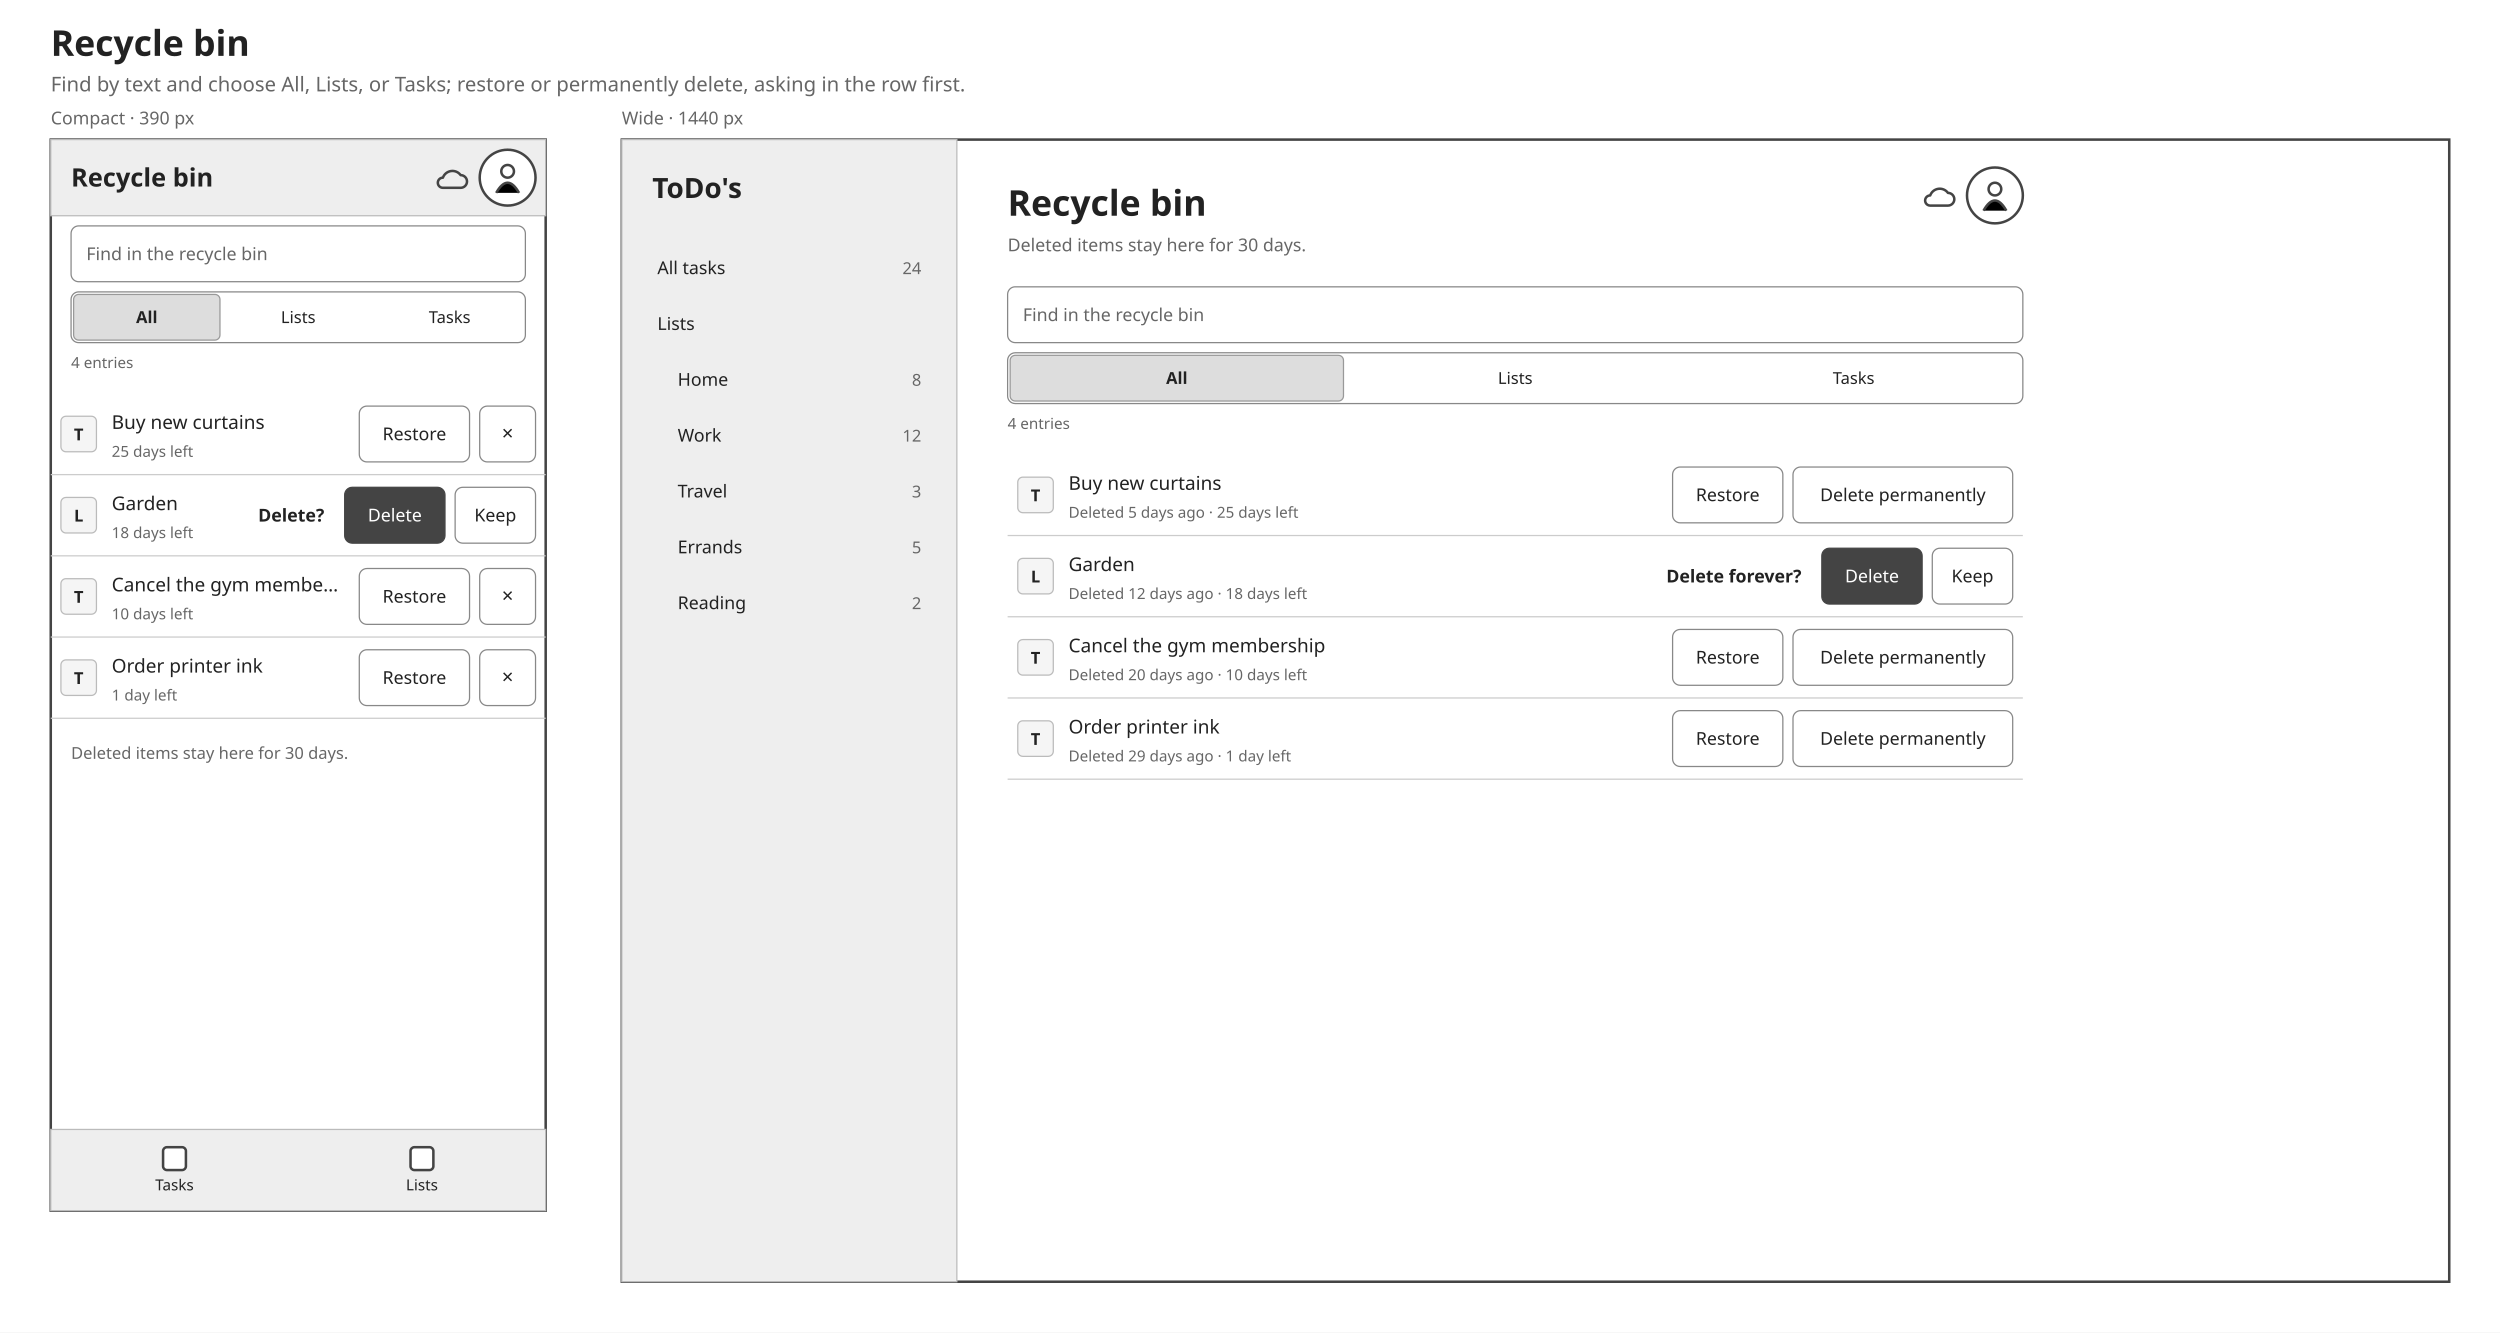
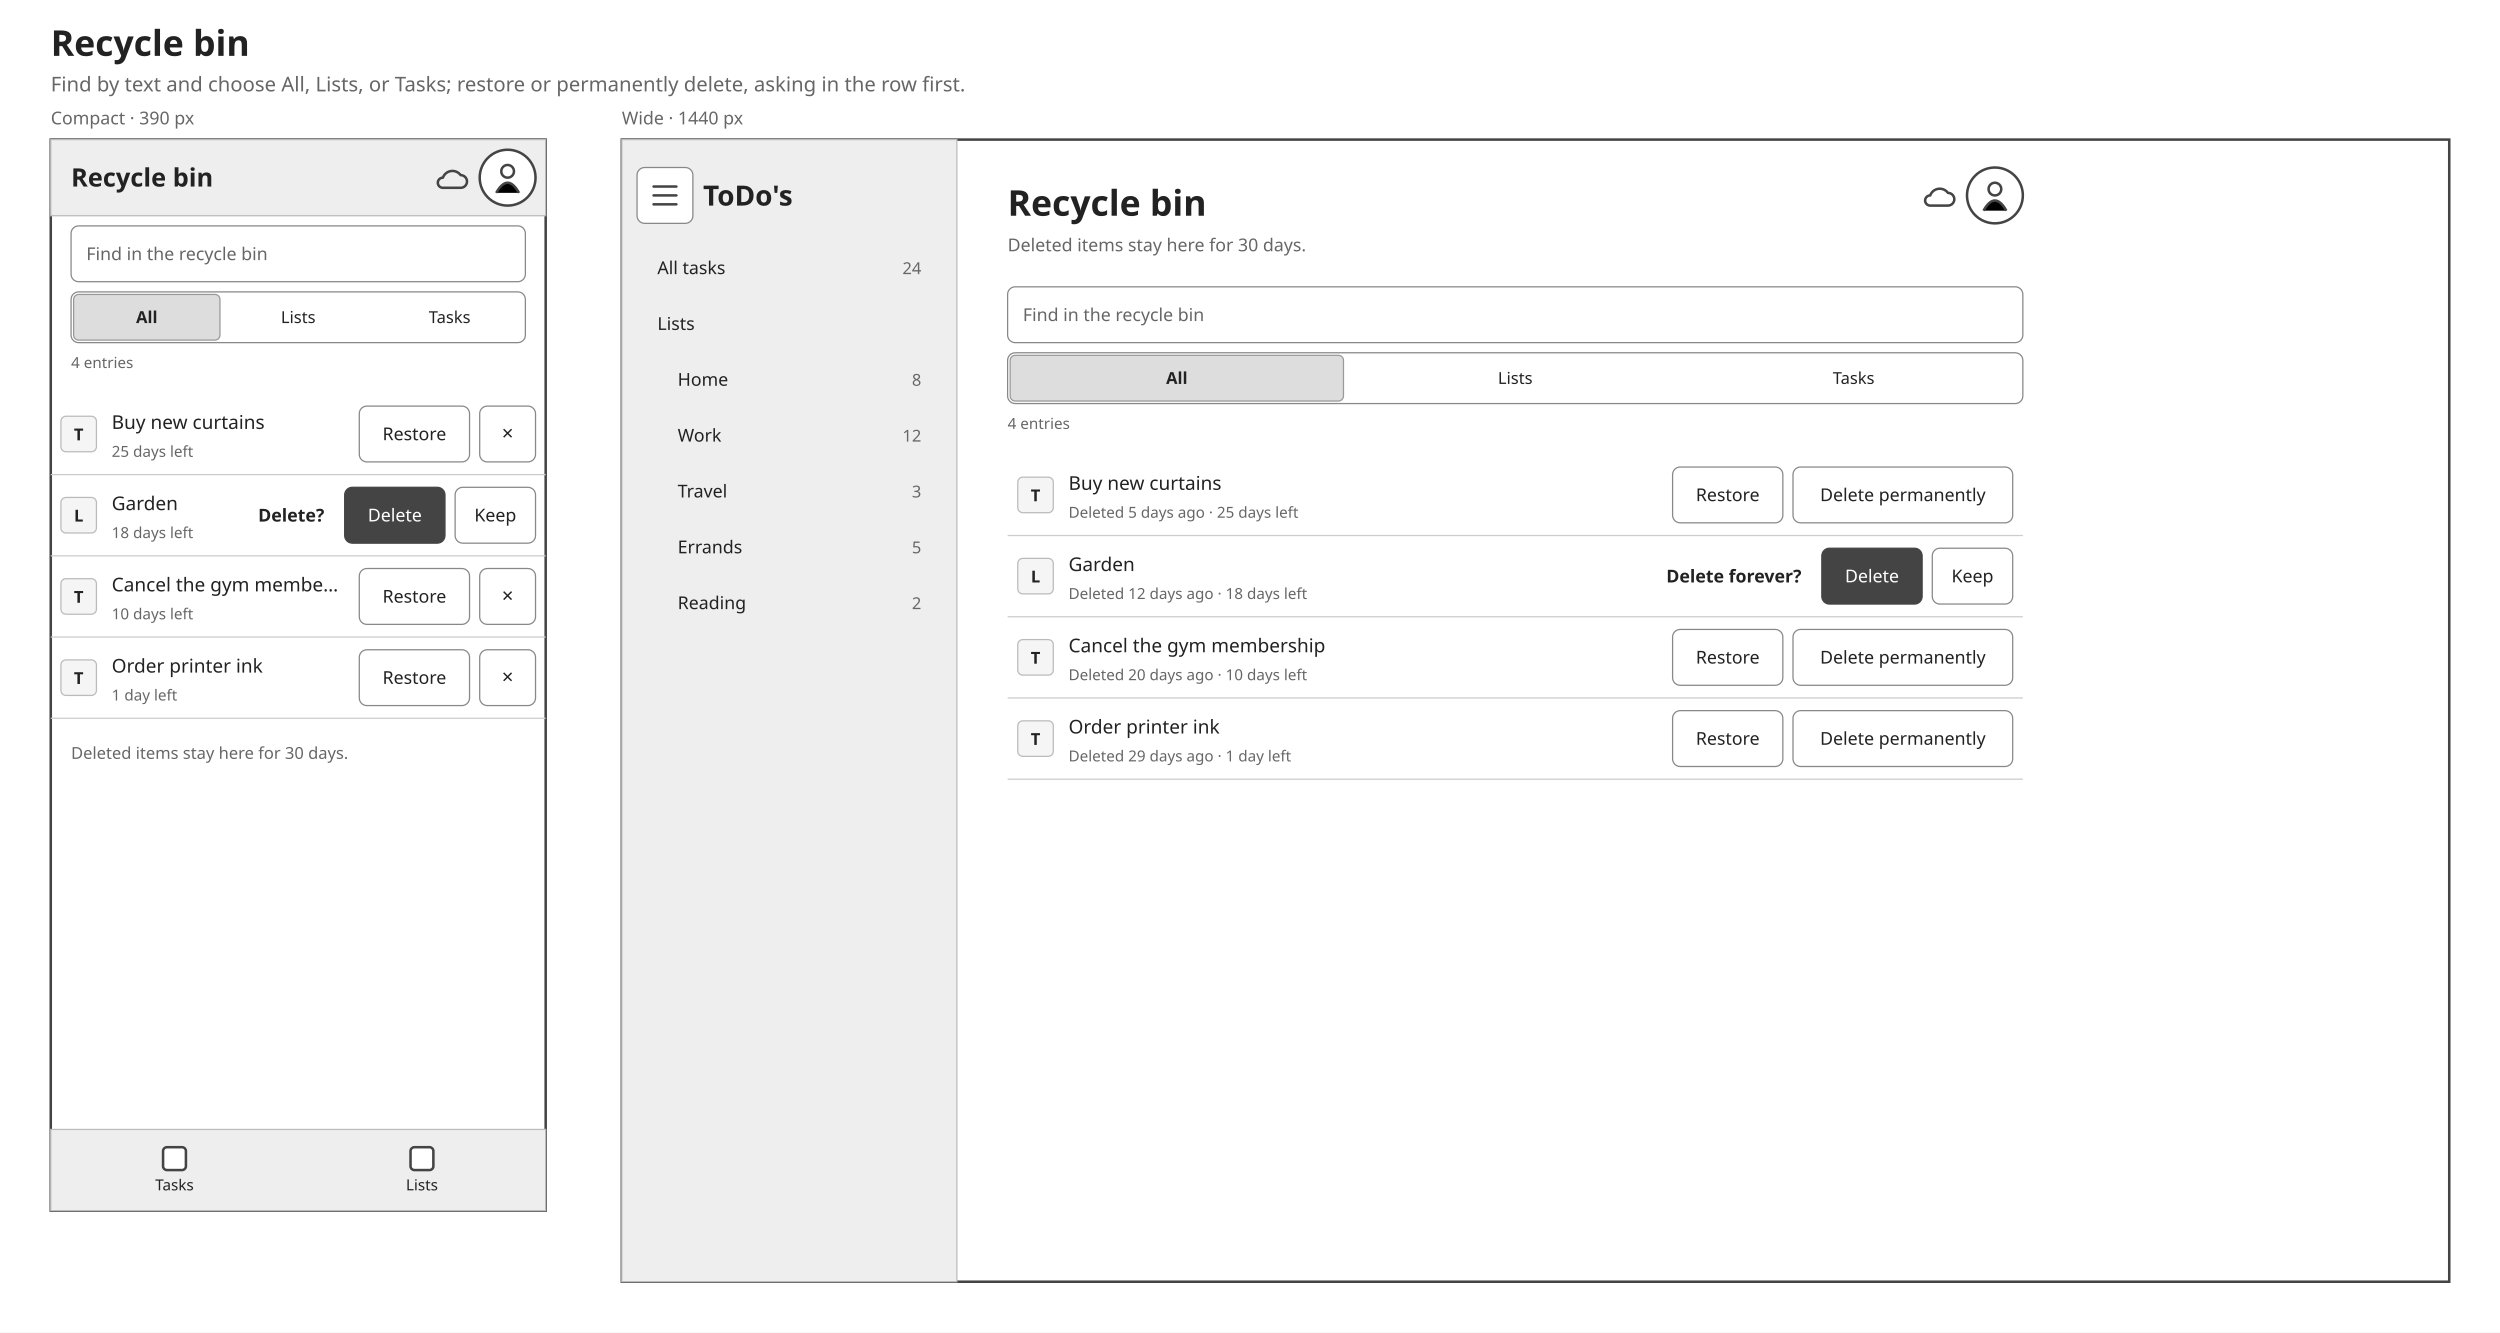
<svg xmlns="http://www.w3.org/2000/svg" width="1970" height="1050" viewBox="0 0 1970 1050">
  <style>
text { font-family: sans-serif; fill: #222222; }
.muted { fill: #666666; }
.on-primary { fill: #ffffff; }
.bold { font-weight: bold; }
rect.frame { fill: #ffffff; stroke: #444444; stroke-width: 2; }
.bar { fill: #eeeeee; stroke: #bbbbbb; }
.box { fill: #f5f5f5; stroke: #bbbbbb; }
.control { fill: #ffffff; stroke: #888888; }
.disabled { fill: #f5f5f5; stroke: #cccccc; }
.primary { fill: #444444; stroke: #444444; }
.selected { fill: #dddddd; stroke: #999999; }
.chip { fill: #eeeeee; stroke: #cccccc; }
.signal { fill: #ffffff; stroke: #222222; stroke-width: 2; }
.scrim { fill: #888888; fill-opacity: 0.5; }
.rule { stroke: #cccccc; }
.drop { stroke: #222222; stroke-width: 3; }
.icon { fill: #ffffff; stroke: #444444; stroke-width: 2; }
.icon-fill { fill: #444444; stroke: #444444; stroke-width: 2; }
.icon-mark { fill: none; stroke: #ffffff; stroke-width: 2; }
.icon-line { stroke: #444444; stroke-width: 2; }
.icon-line-open { fill: none; stroke: #444444; stroke-width: 2; stroke-linecap: round; stroke-linejoin: round; }
+ .tooltip { fill: #222222; stroke: #222222; }
  </style>
  <rect x="0" y="0" width="1970" height="1050" fill="#ffffff" />
  <text x="40" y="44" font-size="28" class="bold">Recycle bin</text>
  <text x="40" y="72" font-size="16" class="muted">Find by text and choose All, Lists, or Tasks; restore or permanently delete, asking in the row first.</text>
  <text x="40" y="98" font-size="14" class="muted">Compact · 390 px</text>
  <text x="490" y="98" font-size="14" class="muted">Wide · 1440 px</text>
  <g class="frame" data-width="390" data-height="844" transform="translate(40 110)">
    <rect x="0" y="0" width="390" height="844" rx="0" class="frame" />
    <rect x="0" y="0" width="390" height="60" rx="0" class="bar" />
    <circle cx="360" cy="30" r="22" class="icon" />
    <circle cx="360" cy="25" r="5" class="icon" />
    <path d="M 351 42 Q 360 26 369 42" class="icon-line" />
    <path d="M 309 38 H 323 A 5 5 0 0 0 323 28 A 8 8 0 0 0 309 30 A 4 4 0 0 0 309 38 Z" class="icon-line-open" />
    <text x="16" y="37" font-size="20" class="bold">Recycle bin</text>
    <rect x="16" y="68" width="358" height="44" rx="6" class="control" />
    <text x="28" y="95" font-size="14" class="muted">Find in the recycle bin</text>
    <rect x="16" y="120" width="358" height="40" rx="6" class="control" />
    <rect x="18" y="122" width="115.333" height="36" rx="4" class="selected" />
    <text x="75.667" y="144.55" font-size="13" class="bold" text-anchor="middle">All</text>
    <text x="195" y="144.55" font-size="13" text-anchor="middle">Lists</text>
    <text x="314.333" y="144.55" font-size="13" text-anchor="middle">Tasks</text>
    <text x="16" y="180" font-size="12" class="muted">4 entries</text>
    <line x1="0" y1="264" x2="390" y2="264" class="rule" />
    <rect x="8" y="218" width="28" height="28" rx="4" class="box" />
    <text x="22" y="237" font-size="13" class="bold" text-anchor="middle">T</text>
    <rect x="338" y="210" width="44" height="44" rx="6" class="control" />
    <text x="360" y="237" font-size="16" text-anchor="middle">×</text>
    <rect x="243.12" y="210" width="86.88" height="44" rx="6" class="control" />
    <text x="286.56" y="236.9" font-size="14" text-anchor="middle">Restore</text>
    <text x="48" y="228" font-size="15">Buy new curtains</text>
    <text x="48" y="250" font-size="12" class="muted">25 days left</text>
    <line x1="0" y1="328" x2="390" y2="328" class="rule" />
    <rect x="8" y="282" width="28" height="28" rx="4" class="box" />
    <text x="22" y="301" font-size="13" class="bold" text-anchor="middle">L</text>
    <rect x="318.64" y="274" width="63.36" height="44" rx="6" class="control" />
    <text x="350.32" y="300.9" font-size="14" text-anchor="middle">Keep</text>
    <rect x="231.6" y="274" width="79.04" height="44" rx="6" class="primary" />
    <text x="271.12" y="300.9" font-size="14" class="on-primary" text-anchor="middle">Delete</text>
    <text x="215.6" y="301" font-size="14" class="bold" text-anchor="end">Delete?</text>
    <text x="48" y="292" font-size="15">Garden</text>
    <text x="48" y="314" font-size="12" class="muted">18 days left</text>
    <line x1="0" y1="392" x2="390" y2="392" class="rule" />
    <rect x="8" y="346" width="28" height="28" rx="4" class="box" />
    <text x="22" y="365" font-size="13" class="bold" text-anchor="middle">T</text>
    <rect x="338" y="338" width="44" height="44" rx="6" class="control" />
    <text x="360" y="365" font-size="16" text-anchor="middle">×</text>
    <rect x="243.12" y="338" width="86.88" height="44" rx="6" class="control" />
    <text x="286.56" y="364.9" font-size="14" text-anchor="middle">Restore</text>
    <text x="48" y="356" font-size="15">Cancel the gym membe…</text>
    <text x="48" y="378" font-size="12" class="muted">10 days left</text>
    <line x1="0" y1="456" x2="390" y2="456" class="rule" />
    <rect x="8" y="410" width="28" height="28" rx="4" class="box" />
    <text x="22" y="429" font-size="13" class="bold" text-anchor="middle">T</text>
    <rect x="338" y="402" width="44" height="44" rx="6" class="control" />
    <text x="360" y="429" font-size="16" text-anchor="middle">×</text>
    <rect x="243.12" y="402" width="86.88" height="44" rx="6" class="control" />
    <text x="286.56" y="428.9" font-size="14" text-anchor="middle">Restore</text>
    <text x="48" y="420" font-size="15">Order printer ink</text>
    <text x="48" y="442" font-size="12" class="muted">1 day left</text>
    <text x="16" y="488" font-size="13" class="muted">Deleted items stay here for 30 days.</text>
    <rect x="0" y="780" width="390" height="64" rx="0" class="bar" />
    <rect x="88.5" y="794" width="18" height="18" rx="3" class="icon" />
    <text x="97.5" y="828" font-size="12" text-anchor="middle">Tasks</text>
    <rect x="283.5" y="794" width="18" height="18" rx="3" class="icon" />
    <text x="292.5" y="828" font-size="12" text-anchor="middle">Lists</text>
  </g>
  <g class="frame" data-width="1440" data-height="900" transform="translate(490 110)">
    <rect x="0" y="0" width="1440" height="900" rx="0" class="frame" />
    <rect x="0" y="0" width="264" height="900" rx="0" class="bar" />
-     <text x="24" y="46" font-size="22" class="bold">ToDo's</text>
+     <rect x="12" y="22" width="44" height="44" rx="6" class="control" />
+     <path d="M 25 37 H 43" class="icon-line-open" />
+     <path d="M 25 44 H 43" class="icon-line-open" />
+     <path d="M 25 51 H 43" class="icon-line-open" />
+     <text x="64" y="52" font-size="22" class="bold">ToDo's</text>
    <text x="28" y="106" font-size="14">All tasks</text>
    <text x="236" y="106" font-size="13" class="muted" text-anchor="end">24</text>
    <text x="28" y="150" font-size="14">Lists</text>
    <text x="44" y="194" font-size="14">Home</text>
    <text x="236" y="194" font-size="13" class="muted" text-anchor="end">8</text>
    <text x="44" y="238" font-size="14">Work</text>
    <text x="236" y="238" font-size="13" class="muted" text-anchor="end">12</text>
    <text x="44" y="282" font-size="14">Travel</text>
    <text x="236" y="282" font-size="13" class="muted" text-anchor="end">3</text>
    <text x="44" y="326" font-size="14">Errands</text>
    <text x="236" y="326" font-size="13" class="muted" text-anchor="end">5</text>
    <text x="44" y="370" font-size="14">Reading</text>
    <text x="236" y="370" font-size="13" class="muted" text-anchor="end">2</text>
    <circle cx="1082" cy="44" r="22" class="icon" />
    <circle cx="1082" cy="39" r="5" class="icon" />
    <path d="M 1073 56 Q 1082 40 1091 56" class="icon-line" />
    <path d="M 1031 52 H 1045 A 5 5 0 0 0 1045 42 A 8 8 0 0 0 1031 44 A 4 4 0 0 0 1031 52 Z" class="icon-line-open" />
    <text x="304" y="60" font-size="28" class="bold">Recycle bin</text>
    <text x="304" y="88" font-size="14" class="muted">Deleted items stay here for 30 days.</text>
    <rect x="304" y="116" width="800" height="44" rx="6" class="control" />
    <text x="316" y="143" font-size="14" class="muted">Find in the recycle bin</text>
    <rect x="304" y="168" width="800" height="40" rx="6" class="control" />
    <rect x="306" y="170" width="262.667" height="36" rx="4" class="selected" />
    <text x="437.333" y="192.55" font-size="13" class="bold" text-anchor="middle">All</text>
    <text x="704" y="192.55" font-size="13" text-anchor="middle">Lists</text>
    <text x="970.667" y="192.55" font-size="13" text-anchor="middle">Tasks</text>
    <text x="304" y="228" font-size="12" class="muted">4 entries</text>
    <line x1="304" y1="312" x2="1104" y2="312" class="rule" />
    <rect x="312" y="266" width="28" height="28" rx="4" class="box" />
    <text x="326" y="285" font-size="13" class="bold" text-anchor="middle">T</text>
    <rect x="922.88" y="258" width="173.12" height="44" rx="6" class="control" />
    <text x="1009.44" y="284.9" font-size="14" text-anchor="middle">Delete permanently</text>
    <rect x="828" y="258" width="86.88" height="44" rx="6" class="control" />
    <text x="871.44" y="284.9" font-size="14" text-anchor="middle">Restore</text>
    <text x="352" y="276" font-size="15">Buy new curtains</text>
    <text x="352" y="298" font-size="12" class="muted">Deleted 5 days ago · 25 days left</text>
    <line x1="304" y1="376" x2="1104" y2="376" class="rule" />
    <rect x="312" y="330" width="28" height="28" rx="4" class="box" />
    <text x="326" y="349" font-size="13" class="bold" text-anchor="middle">L</text>
    <rect x="1032.64" y="322" width="63.36" height="44" rx="6" class="control" />
    <text x="1064.32" y="348.9" font-size="14" text-anchor="middle">Keep</text>
    <rect x="945.6" y="322" width="79.04" height="44" rx="6" class="primary" />
    <text x="985.12" y="348.9" font-size="14" class="on-primary" text-anchor="middle">Delete</text>
    <text x="929.6" y="349" font-size="14" class="bold" text-anchor="end">Delete forever?</text>
    <text x="352" y="340" font-size="15">Garden</text>
    <text x="352" y="362" font-size="12" class="muted">Deleted 12 days ago · 18 days left</text>
    <line x1="304" y1="440" x2="1104" y2="440" class="rule" />
    <rect x="312" y="394" width="28" height="28" rx="4" class="box" />
    <text x="326" y="413" font-size="13" class="bold" text-anchor="middle">T</text>
    <rect x="922.88" y="386" width="173.12" height="44" rx="6" class="control" />
    <text x="1009.44" y="412.9" font-size="14" text-anchor="middle">Delete permanently</text>
    <rect x="828" y="386" width="86.88" height="44" rx="6" class="control" />
    <text x="871.44" y="412.9" font-size="14" text-anchor="middle">Restore</text>
    <text x="352" y="404" font-size="15">Cancel the gym membership</text>
    <text x="352" y="426" font-size="12" class="muted">Deleted 20 days ago · 10 days left</text>
    <line x1="304" y1="504" x2="1104" y2="504" class="rule" />
    <rect x="312" y="458" width="28" height="28" rx="4" class="box" />
    <text x="326" y="477" font-size="13" class="bold" text-anchor="middle">T</text>
    <rect x="922.88" y="450" width="173.12" height="44" rx="6" class="control" />
    <text x="1009.44" y="476.9" font-size="14" text-anchor="middle">Delete permanently</text>
    <rect x="828" y="450" width="86.88" height="44" rx="6" class="control" />
    <text x="871.44" y="476.9" font-size="14" text-anchor="middle">Restore</text>
    <text x="352" y="468" font-size="15">Order printer ink</text>
    <text x="352" y="490" font-size="12" class="muted">Deleted 29 days ago · 1 day left</text>
  </g>
</svg>
